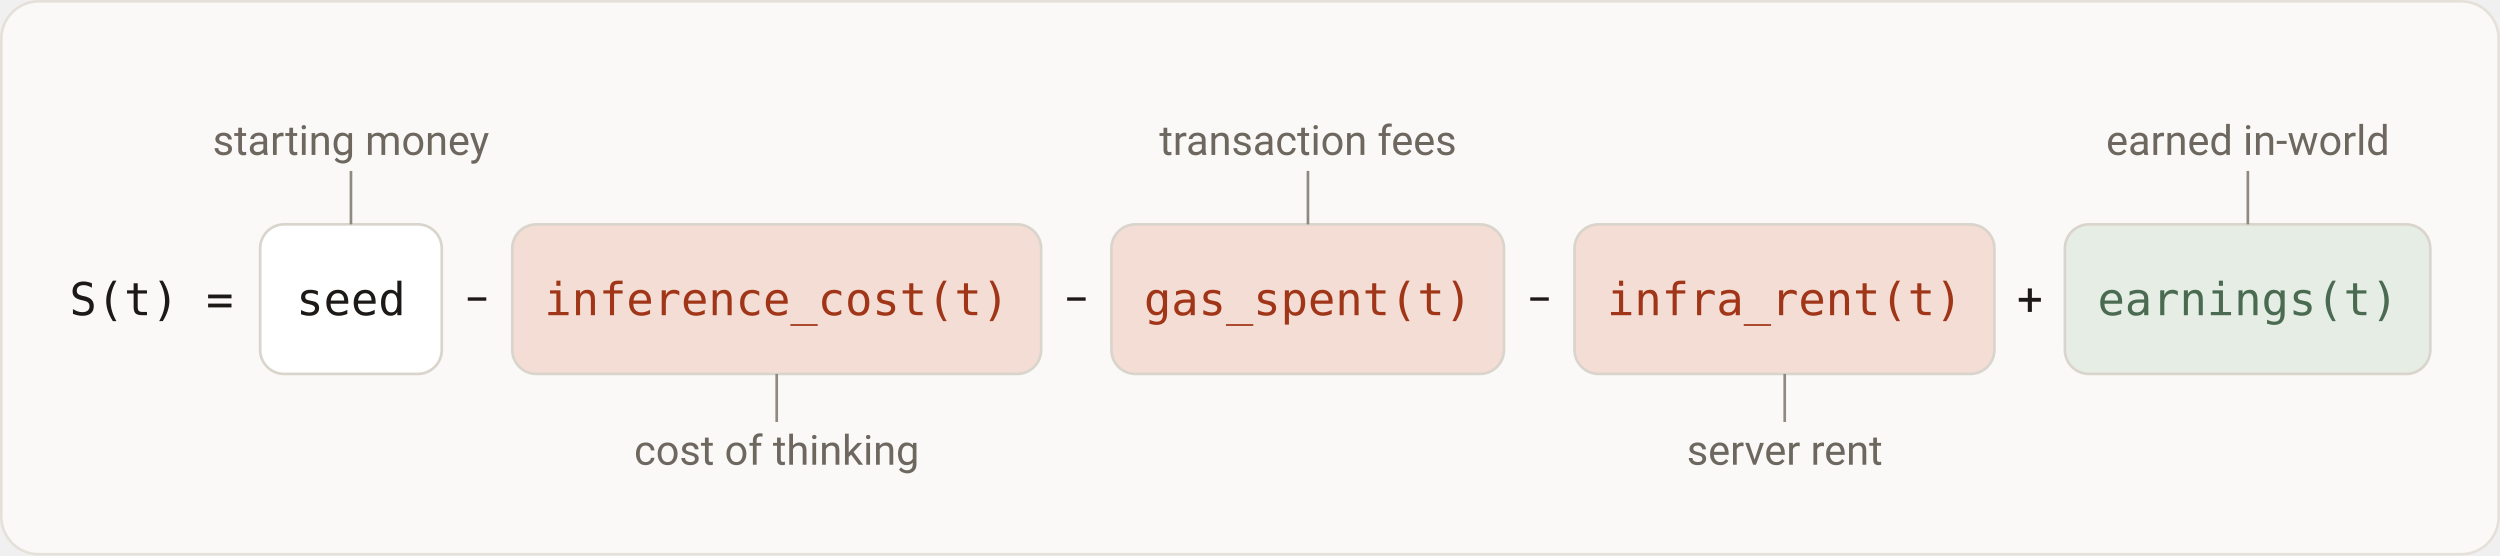
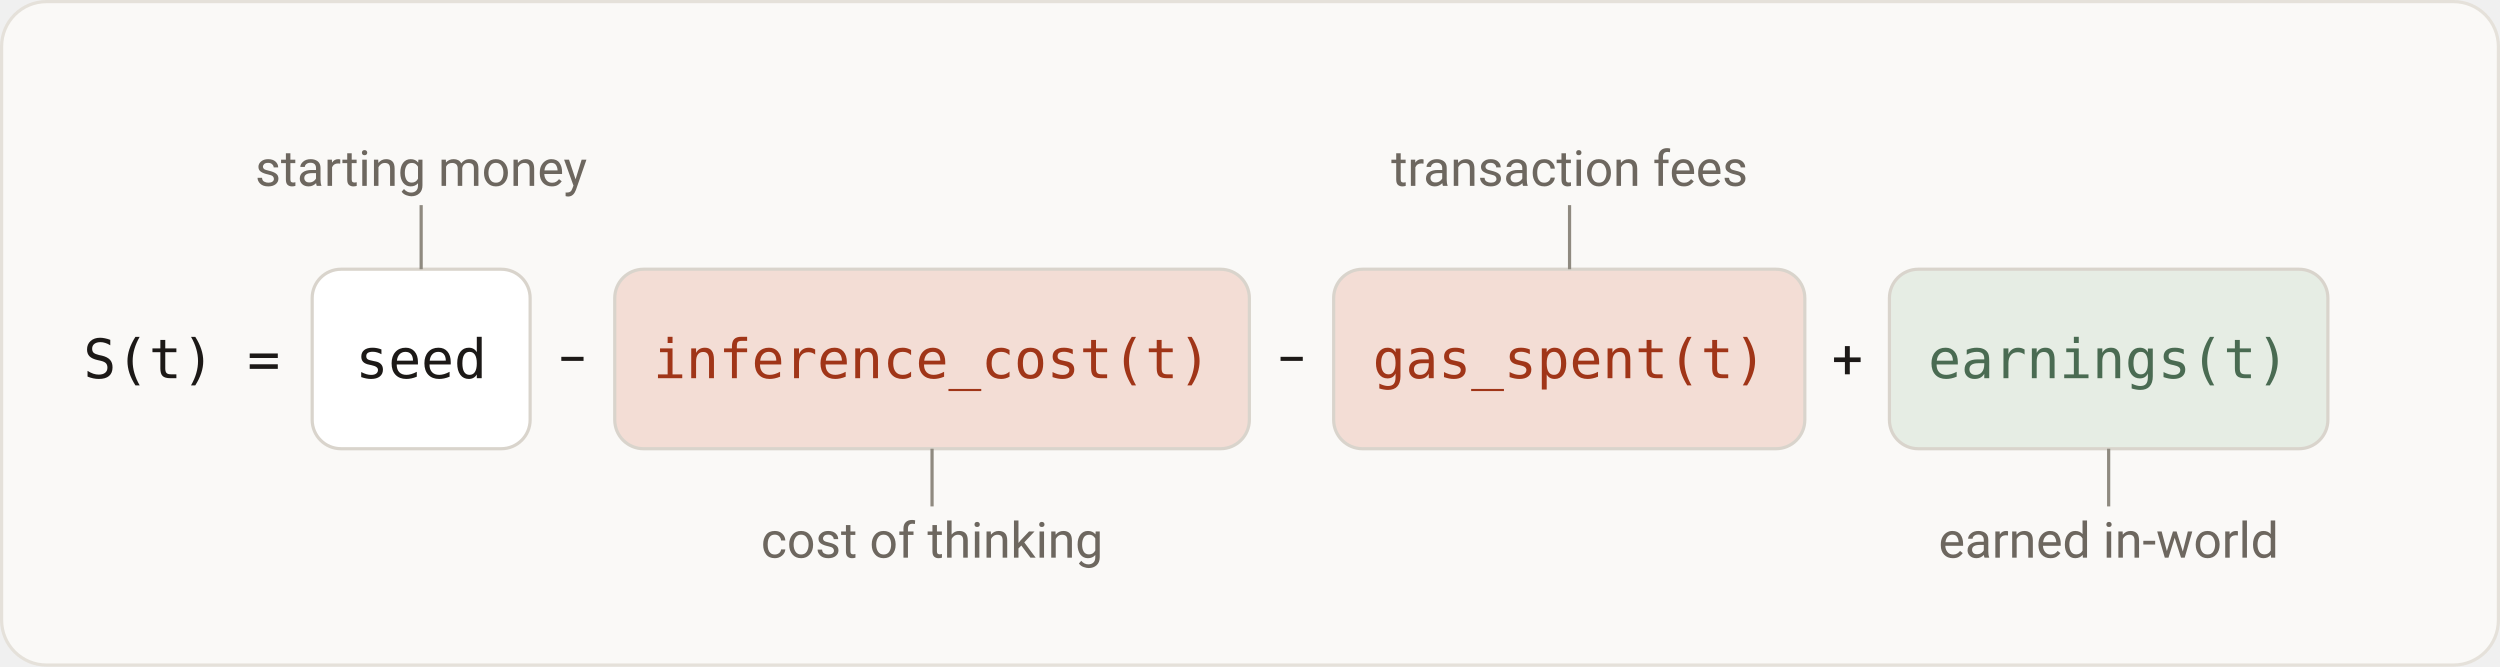
- <svg xmlns="http://www.w3.org/2000/svg" viewBox="0 0 936 208" font-family="system-ui, -apple-system, 'Segoe UI', Roboto, sans-serif" role="img" aria-labelledby="bf-desc">
-   <rect class="af-bg" x="0.5" y="0.5" width="935" height="207" rx="14" fill="#faf9f7" stroke="#e5e1da" />
+ <svg xmlns="http://www.w3.org/2000/svg" viewBox="0 0 780 208" font-family="system-ui, -apple-system, 'Segoe UI', Roboto, sans-serif" role="img" aria-labelledby="bf-desc">
+   <rect class="af-bg" x="0.5" y="0.5" width="779" height="207" rx="14" fill="#faf9f7" stroke="#e5e1da" />
  <text class="af-title" x="26" y="118" font-size="17.0" font-family="ui-monospace, 'SF Mono', Menlo, Consolas, monospace" fill="#1c1917">S(t) =</text>
  <rect class="af-box" x="97.4" y="84" width="68.0" height="56" rx="9" fill="#ffffff" stroke="#d9d4cc" />
  <text class="af-title" x="131.4" y="118" font-size="17.0" font-family="ui-monospace, 'SF Mono', Menlo, Consolas, monospace" text-anchor="middle" fill="#1c1917">seed</text>
  <line class="af-conn" x1="131.4" y1="64" x2="131.4" y2="84" stroke="#8f8a80" />
  <text class="af-role" x="131.4" y="58" font-size="15.5" text-anchor="middle" fill="#6d675f">starting money</text>
  <text class="af-title" x="178.6" y="118" font-size="17.0" text-anchor="middle" fill="#1c1917">−</text>
  <rect class="af-box af-badge-var" x="191.8" y="84" width="198.0" height="56" rx="9" fill="#f3ddd5" stroke="#d9d4cc" />
  <text class="af-badge-var-text" x="290.8" y="118" font-size="17.0" font-family="ui-monospace, 'SF Mono', Menlo, Consolas, monospace" text-anchor="middle" fill="#a03518">inference_cost(t)</text>
  <line class="af-conn" x1="290.8" y1="140" x2="290.8" y2="158" stroke="#8f8a80" />
  <text class="af-role" x="290.8" y="174" font-size="15.5" text-anchor="middle" fill="#6d675f">cost of thinking</text>
  <text class="af-title" x="403.0" y="118" font-size="17.0" text-anchor="middle" fill="#1c1917">−</text>
  <rect class="af-box af-badge-var" x="416.1" y="84" width="147.0" height="56" rx="9" fill="#f3ddd5" stroke="#d9d4cc" />
  <text class="af-badge-var-text" x="489.7" y="118" font-size="17.0" font-family="ui-monospace, 'SF Mono', Menlo, Consolas, monospace" text-anchor="middle" fill="#a03518">gas_spent(t)</text>
  <line class="af-conn" x1="489.7" y1="64" x2="489.7" y2="84" stroke="#8f8a80" />
  <text class="af-role" x="489.7" y="58" font-size="15.5" text-anchor="middle" fill="#6d675f">transaction fees</text>
-   <text class="af-title" x="576.4" y="118" font-size="17.0" text-anchor="middle" fill="#1c1917">−</text>
-   <rect class="af-box af-badge-var" x="589.5" y="84" width="157.2" height="56" rx="9" fill="#f3ddd5" stroke="#d9d4cc" />
-   <text class="af-badge-var-text" x="668.2" y="118" font-size="17.0" font-family="ui-monospace, 'SF Mono', Menlo, Consolas, monospace" text-anchor="middle" fill="#a03518">infra_rent(t)</text>
-   <line class="af-conn" x1="668.2" y1="140" x2="668.2" y2="158" stroke="#8f8a80" />
-   <text class="af-role" x="668.2" y="174" font-size="15.5" text-anchor="middle" fill="#6d675f">server rent</text>
-   <text class="af-title" x="760.0" y="118" font-size="17.0" text-anchor="middle" fill="#1c1917">+</text>
-   <rect class="af-box bf-in" x="773.1" y="84" width="136.8" height="56" rx="9" fill="#e6ede4" stroke="#d9d4cc" />
-   <text class="bf-in-text" x="841.6" y="118" font-size="17.0" font-family="ui-monospace, 'SF Mono', Menlo, Consolas, monospace" text-anchor="middle" fill="#4a6b52">earnings(t)</text>
-   <line class="af-conn" x1="841.6" y1="64" x2="841.6" y2="84" stroke="#8f8a80" />
-   <text class="af-role" x="841.6" y="58" font-size="15.5" text-anchor="middle" fill="#6d675f">earned in-world</text>
+   <text class="af-title" x="576.4" y="118" font-size="17.0" text-anchor="middle" fill="#1c1917">+</text>
+   <rect class="af-box bf-in" x="589.5" y="84" width="136.8" height="56" rx="9" fill="#e6ede4" stroke="#d9d4cc" />
+   <text class="bf-in-text" x="657.9" y="118" font-size="17.0" font-family="ui-monospace, 'SF Mono', Menlo, Consolas, monospace" text-anchor="middle" fill="#4a6b52">earnings(t)</text>
+   <line class="af-conn" x1="657.9" y1="140" x2="657.9" y2="158" stroke="#8f8a80" />
+   <text class="af-role" x="657.9" y="174" font-size="15.5" text-anchor="middle" fill="#6d675f">earned in-world</text>
</svg>
